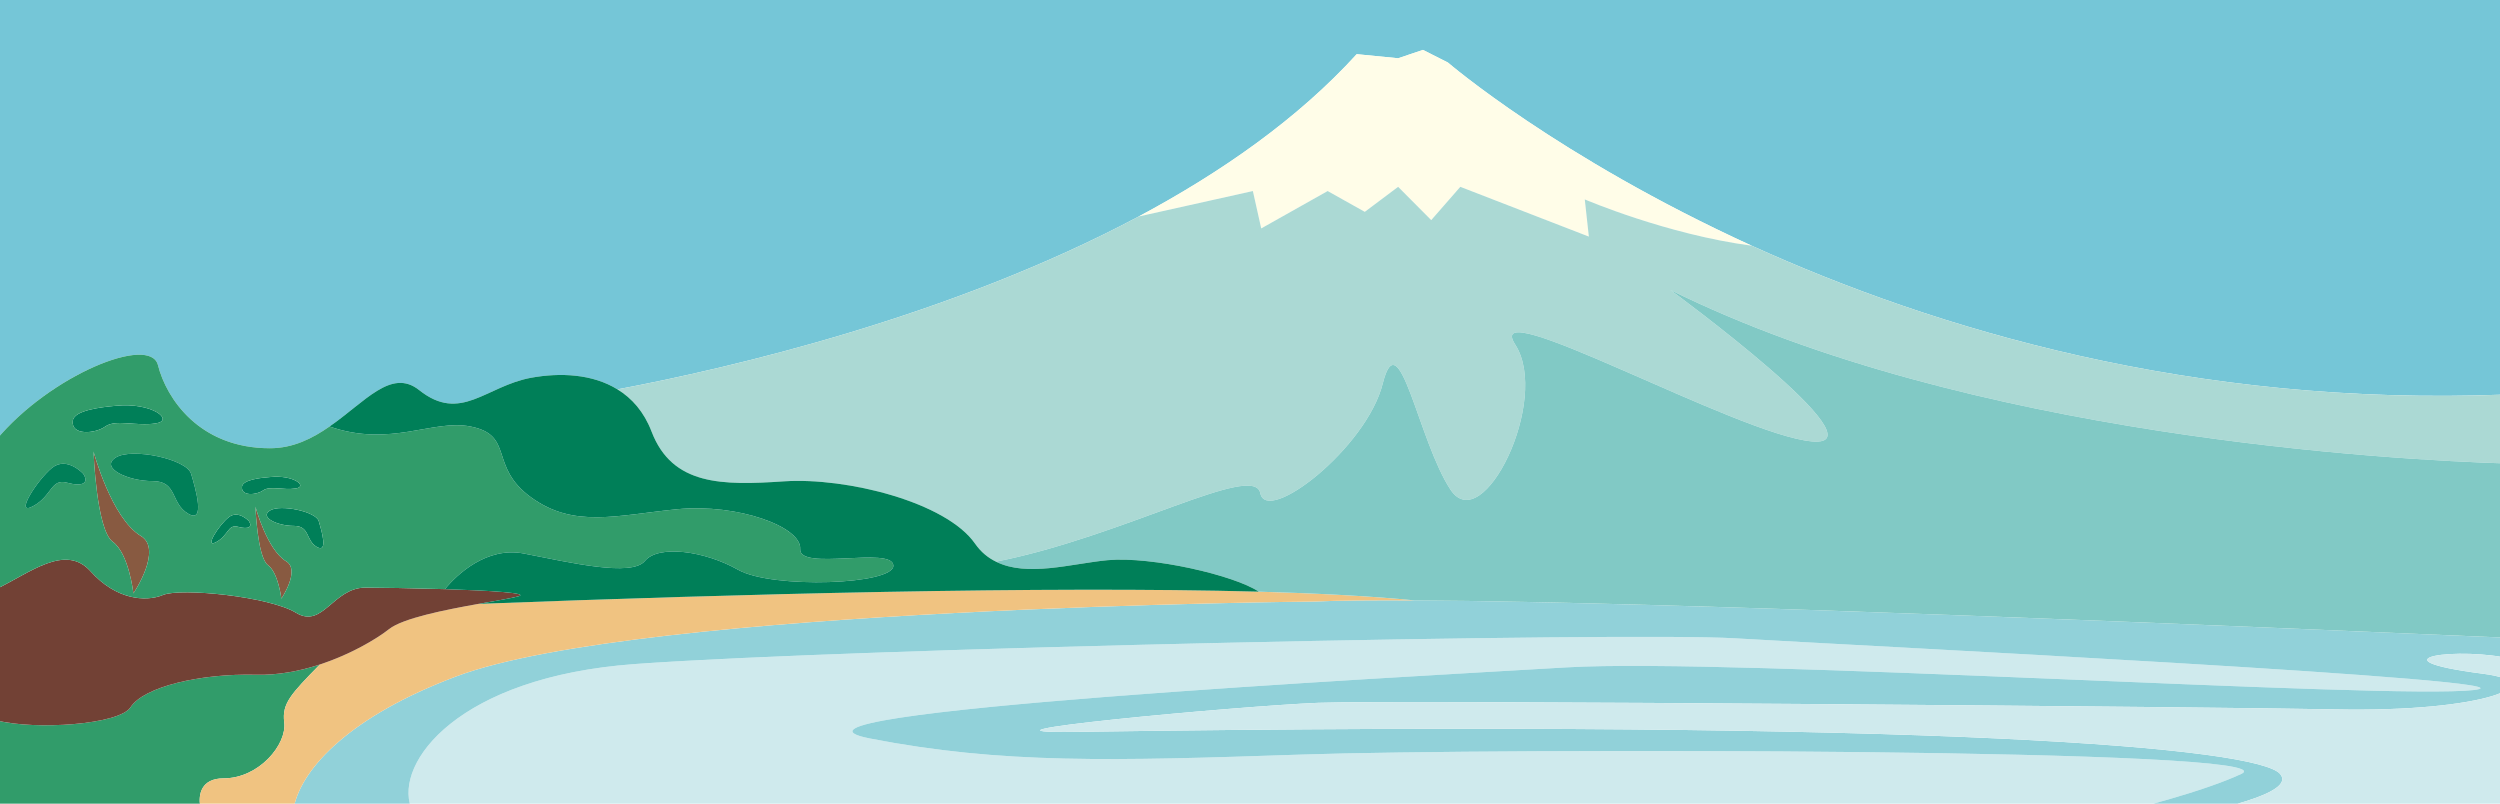
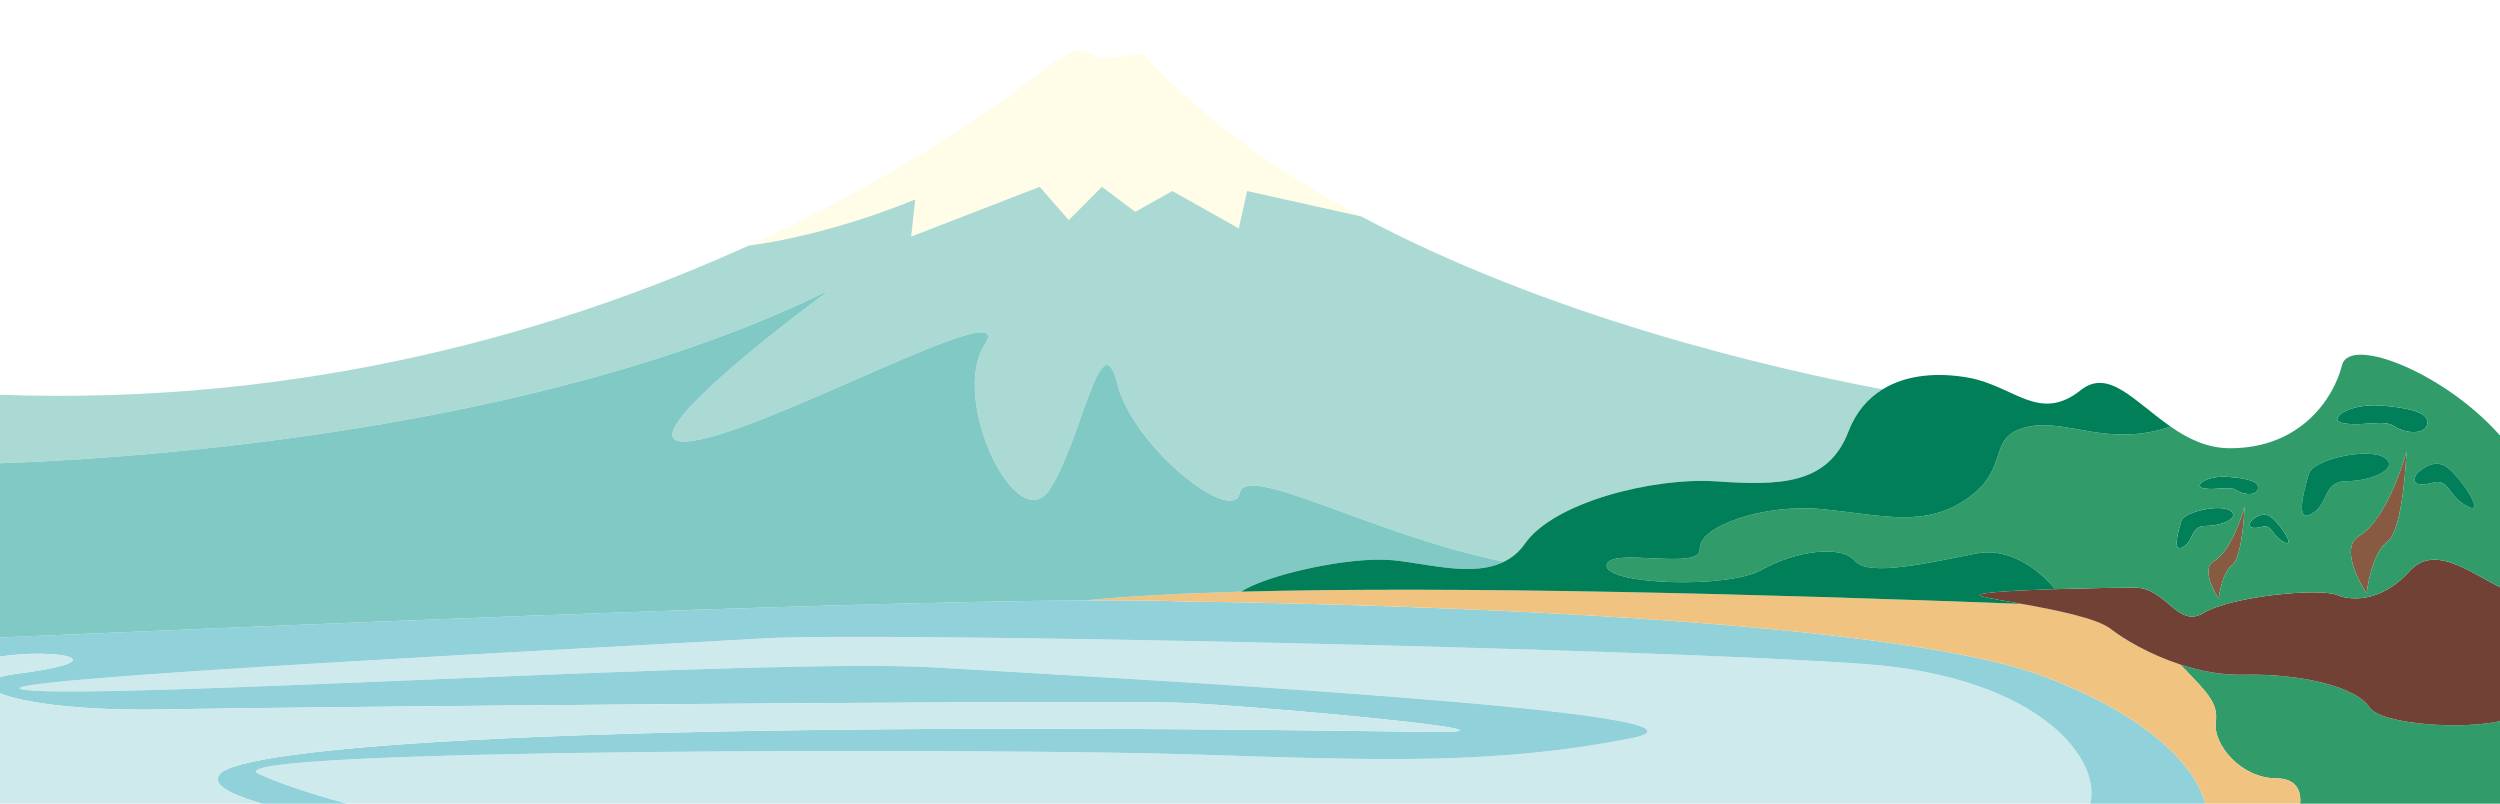
<svg xmlns="http://www.w3.org/2000/svg" width="99.057mm" height="31.844mm" viewBox="0 0 99.057 31.844" version="1.1" id="svg8">
  <defs id="defs2">
    <clipPath clipPathUnits="userSpaceOnUse" id="clipPath4825">
      <rect style="opacity:1;fill:#00ff00;fill-opacity:1;fill-rule:nonzero;stroke:none;stroke-width:2;stroke-linecap:square;stroke-linejoin:miter;stroke-miterlimit:4;stroke-dasharray:none;stroke-dashoffset:0;stroke-opacity:1;paint-order:normal" id="rect4827" width="374.39" height="120.357" x="119.811" y="274.334" />
    </clipPath>
  </defs>
  <g id="layer1" transform="translate(79.24137,-121.1236)">
-     <g id="Layer_1" transform="matrix(0.2645833,0,0,0.2645833,-110.9413,48.53945)" clip-path="url(#clipPath4825)">
+     <g id="Layer_1" transform="matrix(-0.2645833,0,0,0.2645833,51.51598,48.53945)" clip-path="url(#clipPath4825)">
      <path id="path4592" d="m 314.838,387.332 c 28.505,-0.963 148.831,-0.963 140.625,2.897 -5.653,2.637 -16.031,5.301 -22.036,6.722 0,0 -0.022,0 -0.063,0 l -252,-1.674 c -2.482,-6.763 7.08,-19.547 33.44,-21.494 32.85,-2.405 148.831,-4.816 164.785,-3.86 15.939,0.963 123.229,6.3 110.672,7.748 -12.586,1.449 -111.178,-4.844 -135.817,-3.396 -24.65,1.455 -124.192,6.757 -104.384,10.646 19.828,3.859 36.252,3.367 64.778,2.411" style="fill:#cfeaed" />
      <path id="path4596" d="m 158.062,350.214 c 0,0 1.737,6.469 4.599,8.171 2.18,1.314 -0.718,5.603 -0.718,5.603 0,0 -0.436,-3.86 -2.004,-5.02 -1.588,-1.16 -1.877,-8.754 -1.877,-8.754" style="fill:#885a41" />
-       <path style="fill:#75c6d7" d="m 77.423,455.773 c -126.429,0.396 -252.857,1.056 -379.285,1.677 l 1.786,66.244 c 8.121,-9.773 23.082,-15.807 24.236,-11.223 1.251,4.992 6.208,12.445 16.762,12.445 3.459,0 6.357,-1.447 8.93,-3.254 5.337,-3.678 9.254,-8.782 13.43,-5.449 6.23,4.957 9.942,-0.605 16.791,-1.857 4.316,-0.78 9.154,-0.577 12.902,1.744 17.051,-3.221 49.93,-10.906 78.055,-25.889 12.382,-6.623 23.835,-14.62 32.652,-24.309 l 6.201,0.613 3.713,-1.252 3.74,1.891 c 0,0 16.439,14.148 45.492,27.43 27.435,12.459 66.081,24.125 112.768,22.297 z" transform="translate(419.3056,-183.4562)" id="path4598" />
      <path id="path4600" d="m 357.749,309.764 -19.251,-7.453 -4.352,4.985 -4.958,-4.985 -4.992,3.747 -5.561,-3.115 -9.949,5.597 -1.251,-5.597 -17.101,3.811 c 12.382,-6.623 23.836,-14.618 32.653,-24.307 l 6.201,0.612 3.713,-1.251 3.741,1.89 c 0,0 16.439,14.148 45.492,27.43 -12.762,-1.688 -24.996,-6.934 -24.996,-6.934 l 0.611,5.57" style="fill:#fffde8" />
      <path id="path4604" d="m 490.261,377.671 c 12.557,-1.448 -94.733,-6.785 -110.672,-7.748 -15.954,-0.956 -131.935,1.455 -164.785,3.86 -26.36,1.947 -35.922,14.731 -33.44,21.494 l -17.537,-0.126 c 1.274,-5.914 8.523,-13.598 24.35,-19.54 27.633,-10.35 128.58,-11.194 128.58,-11.194 3.558,-0.168 8.635,-0.203 14.892,-0.168 39.439,0.203 125.002,3.937 164.384,5.625 l 0.091,3.191 c -7.783,-1.975 -21.986,-0.09 -4.415,2.173 10.351,1.358 0.464,5.794 -22.233,5.33 -15.461,-0.338 -140.147,-1.448 -152.227,-0.984 -12.094,0.492 -57.044,4.669 -36.252,4.352 130.485,-1.919 176.877,2.433 180.267,6.293 2.636,3.016 -10.962,5.738 -17.016,6.786 l -10.821,-0.064 c 6.005,-1.421 16.383,-4.085 22.036,-6.722 8.206,-3.86 -112.12,-3.86 -140.625,-2.897 -28.526,0.956 -44.95,1.448 -64.778,-2.411 -19.808,-3.889 79.734,-9.191 104.384,-10.646 24.639,-1.448 123.231,4.845 135.817,3.396" style="fill:#91d1d9" />
      <path id="path4610" d="m 156.052,347.198 c 0.154,-1.019 2.727,-1.308 4.176,-1.421 3.572,-0.38 5.738,1.421 3.86,1.709 -1.857,0.288 -3.86,-0.436 -4.872,0.288 -1.014,0.725 -3.362,0.901 -3.164,-0.576" style="fill:#007f58" />
      <path id="path4614" d="m 167.709,373.847 c -4.374,4.464 -5.681,5.849 -5.337,8.64 0.443,3.305 -3.768,8.41 -9.07,8.41 -3.389,0 -3.797,2.433 -3.516,4.176 l -30.557,-0.211 v -12.663 c 5.913,1.533 18.471,0.633 20.129,-1.947 1.991,-3.073 10.407,-5.077 18.817,-4.873 3.276,0.085 6.546,-0.548 9.534,-1.532" style="fill:#319c6a" />
      <path id="path4616" d="m 154.054,351.804 c 1.421,-1.16 3.023,0.554 3.023,0.554 0.577,0.872 0,1.301 -1.602,0.872 -1.562,-0.435 -1.421,1.294 -3.305,2.292 -1.857,1.013 0.436,-2.586 1.884,-3.718" style="fill:#007f58" />
      <path id="path4618" d="m 162.372,382.487 c -0.344,-2.791 0.963,-4.176 5.337,-8.64 4.612,-1.512 8.501,-3.832 10.378,-5.309 2.067,-1.625 8.36,-2.876 13.373,-3.769 38.68,-1.477 84.607,-2.7 116.859,-1.829 9.008,0.261 16.925,0.668 23.33,1.309 -6.257,-0.035 -11.334,0 -14.892,0.168 0,0 -100.947,0.844 -128.58,11.194 -15.827,5.942 -23.076,13.626 -24.35,19.54 l -14.041,-0.078 c -0.281,-1.743 0.127,-4.176 3.516,-4.176 5.302,0 9.513,-5.105 9.07,-8.41" style="fill:#f0c381" />
      <path id="path4622" d="m 167.709,373.847 c -2.988,0.984 -6.258,1.617 -9.534,1.532 -8.41,-0.204 -16.826,1.8 -18.817,4.873 -1.658,2.58 -14.216,3.48 -20.129,1.947 v -19.638 c 5.104,-2.46 10.377,-6.87 14.153,-2.665 3.769,4.205 8.178,4.641 10.843,3.537 2.671,-1.104 15.954,0.232 19.926,2.671 3.995,2.434 5.534,-3.775 10.407,-3.775 2.052,0 7.045,0.092 11.889,0.232 6.638,0.204 12.958,0.583 10.899,1.104 -1.189,0.295 -3.368,0.675 -5.886,1.104 -5.013,0.893 -11.306,2.144 -13.373,3.769 -1.877,1.477 -5.766,3.797 -10.378,5.309" style="fill:#724135" />
      <path id="path4624" d="m 137.151,335.104 c 5.485,-0.555 8.838,2.207 5.977,2.637 -2.904,0.464 -5.977,-0.668 -7.545,0.464 -1.539,1.104 -5.195,1.399 -4.865,-0.894 0.224,-1.539 4.197,-2.003 6.433,-2.207" style="fill:#007f58" />
      <path id="path4626" d="m 391.177,340.44 c -11.096,-0.963 -49.781,-22.703 -44.446,-14.491 5.302,8.234 -4.843,28.99 -9.681,21.741 -4.817,-7.25 -7.721,-25.601 -10.154,-15.954 -2.405,9.689 -17.395,21.29 -18.351,16.447 -0.929,-4.669 -20.384,6.468 -39.579,10.265 -1.195,-0.577 -2.264,-1.449 -3.136,-2.7 -4.339,-6.229 -19.245,-9.942 -28.582,-9.331 -9.316,0.633 -16.763,0.633 -19.863,-7.453 -1.132,-2.96 -2.933,-4.985 -5.105,-6.32 17.051,-3.221 49.929,-10.907 78.054,-25.89 l 17.101,-3.811 1.251,5.597 9.949,-5.597 5.561,3.115 4.992,-3.747 4.958,4.985 4.352,-4.985 19.251,7.453 -0.611,-5.57 c 0,0 12.234,5.246 24.996,6.934 27.435,12.459 66.08,24.124 112.767,22.296 l 0.317,10.321 c -16.854,-0.519 -80.754,-3.937 -125.29,-26.008 0,0 32.358,23.688 21.249,22.703" style="fill:#abd9d4" />
      <path id="path4628" d="m 133.818,341.952 c 0,0 2.665,9.971 7.074,12.636 3.361,2.004 -1.104,8.613 -1.104,8.613 0,0 -0.661,-5.976 -3.101,-7.741 -2.44,-1.766 -2.869,-13.508 -2.869,-13.508" style="fill:#885a41" />
      <path id="path4630" d="m 163.8,353.09 c -2.434,0 -5.161,-1.286 -3.572,-2.299 1.54,-0.984 6.876,0.141 7.312,1.567 0.436,1.45 1.449,4.902 -0.288,3.882 -1.716,-1.013 -0.991,-3.15 -3.452,-3.15" style="fill:#007f58" />
      <path id="path4632" d="m 142.663,346.382 c 3.77,0 2.658,3.34 5.33,4.88 2.637,1.561 1.098,-3.776 0.436,-5.977 -0.66,-2.208 -8.901,-3.951 -11.278,-2.439 -2.433,1.54 1.765,3.536 5.512,3.536 z m 14.414,5.976 c 0,0 -1.602,-1.714 -3.023,-0.554 -1.448,1.132 -3.741,4.731 -1.884,3.718 1.884,-0.998 1.743,-2.727 3.305,-2.292 1.602,0.429 2.179,0 1.602,-0.872 z m 41.162,4.867 c -5.534,-1.07 -10.027,3.164 -11.792,5.336 -4.844,-0.14 -9.837,-0.232 -11.889,-0.232 -4.873,0 -6.412,6.209 -10.407,3.775 -3.972,-2.439 -17.255,-3.775 -19.926,-2.671 -2.665,1.104 -7.074,0.668 -10.843,-3.537 -3.776,-4.205 -9.049,0.205 -14.153,2.665 v -22.324 c 8.121,-9.773 23.083,-15.806 24.237,-11.222 1.251,4.992 6.208,12.445 16.762,12.445 3.459,0 6.356,-1.448 8.929,-3.255 9.134,3.192 15.462,-1.132 21.115,0 6.645,1.314 2.672,5.977 9.078,10.617 6.433,4.669 12.838,2.665 21.922,1.765 9.071,-0.865 18.613,2.665 18.374,5.97 -0.225,3.339 13.718,-0.429 13.95,2.439 0.231,2.898 -18.148,3.565 -23.253,0.661 -5.076,-2.861 -11.946,-3.755 -13.949,-1.322 -1.998,2.434 -11.279,0.226 -18.155,-1.11 z m -35.578,1.16 c -2.862,-1.702 -4.599,-8.171 -4.599,-8.171 0,0 0.289,7.594 1.877,8.754 1.568,1.16 2.004,5.02 2.004,5.02 0,0 2.898,-4.289 0.718,-5.603 z m -32.815,-11.764 c 2.432,0.661 3.304,0 2.432,-1.336 0,0 -2.432,-2.665 -4.662,-0.899 -2.207,1.793 -5.751,7.304 -2.875,5.765 2.875,-1.533 2.672,-4.205 5.105,-3.53 z m 11.046,7.967 c -4.409,-2.665 -7.074,-12.636 -7.074,-12.636 0,0 0.429,11.742 2.869,13.508 2.44,1.765 3.101,7.741 3.101,7.741 0,0 4.465,-6.609 1.104,-8.613 z m 18.324,-6.814 c 1.012,-0.724 3.015,0 4.872,-0.288 1.878,-0.288 -0.288,-2.089 -3.86,-1.709 -1.449,0.113 -4.022,0.402 -4.176,1.421 -0.198,1.477 2.15,1.301 3.164,0.576 z m -16.088,-10.033 c 2.861,-0.43 -0.492,-3.192 -5.977,-2.637 -2.236,0.204 -6.209,0.668 -6.433,2.207 -0.33,2.293 3.326,1.998 4.865,0.894 1.568,-1.132 4.641,0 7.545,-0.464 z m 17.1,13.05 c -1.589,1.013 1.138,2.299 3.572,2.299 2.461,0 1.736,2.137 3.452,3.15 1.737,1.02 0.724,-2.432 0.288,-3.882 -0.436,-1.426 -5.772,-2.551 -7.312,-1.567" style="fill:#319c6a" />
      <path id="path4634" d="m 346.731,325.949 c -5.335,-8.212 33.35,13.528 44.446,14.491 11.109,0.985 -21.249,-22.703 -21.249,-22.703 44.536,22.071 108.436,25.489 125.29,26.008 l 0.815,26.129 c -39.382,-1.688 -124.945,-5.422 -164.384,-5.625 -6.405,-0.641 -14.322,-1.048 -23.33,-1.309 -3.656,-2.461 -16.045,-5.308 -22.626,-4.717 -5.421,0.513 -12.058,2.573 -16.727,0.225 19.195,-3.797 38.65,-14.934 39.579,-10.265 0.956,4.843 15.946,-6.758 18.351,-16.447 2.433,-9.647 5.337,8.704 10.154,15.954 4.838,7.249 14.983,-13.507 9.681,-21.741" style="fill:#81c9c5" />
      <path id="path4636" d="m 461.264,390.229 c -3.39,-3.86 -49.782,-8.212 -180.267,-6.293 -20.792,0.317 24.158,-3.86 36.252,-4.352 12.08,-0.464 136.766,0.646 152.227,0.984 22.697,0.464 32.584,-3.972 22.233,-5.33 -17.571,-2.263 -3.368,-4.148 4.415,-2.173 l 0.746,24.293 -52.622,-0.343 c 6.054,-1.048 19.652,-3.77 17.016,-6.786" style="fill:#cfeaed" />
      <path id="path4640" d="m 186.447,362.561 c 1.765,-2.172 6.258,-6.406 11.792,-5.336 6.876,1.336 16.157,3.544 18.155,1.11 2.003,-2.433 8.873,-1.539 13.949,1.322 5.105,2.904 23.484,2.237 23.253,-0.661 -0.232,-2.868 -14.175,0.9 -13.95,-2.439 0.239,-3.305 -9.303,-6.835 -18.374,-5.97 -9.084,0.9 -15.489,2.904 -21.922,-1.765 -6.406,-4.64 -2.433,-9.303 -9.078,-10.617 -5.653,-1.132 -11.981,3.192 -21.115,0 5.337,-3.678 9.254,-8.782 13.43,-5.449 6.23,4.957 9.942,-0.605 16.791,-1.857 4.316,-0.78 9.154,-0.576 12.902,1.745 2.172,1.335 3.973,3.36 5.105,6.32 3.1,8.086 10.547,8.086 19.863,7.453 9.337,-0.611 24.243,3.102 28.582,9.331 0.872,1.251 1.941,2.123 3.136,2.7 4.669,2.348 11.306,0.288 16.727,-0.225 6.581,-0.591 18.97,2.256 22.626,4.717 -32.252,-0.871 -78.179,0.352 -116.859,1.829 2.518,-0.429 4.697,-0.809 5.886,-1.104 2.059,-0.521 -4.261,-0.9 -10.899,-1.104" style="fill:#007f58" />
      <path id="path4642" d="m 147.993,351.262 c -2.672,-1.54 -1.56,-4.88 -5.33,-4.88 -3.747,0 -7.945,-1.996 -5.512,-3.536 2.377,-1.512 10.618,0.231 11.278,2.439 0.662,2.201 2.201,7.538 -0.436,5.977" style="fill:#007f58" />
      <path id="path4644" d="m 132.278,345.285 c 0.872,1.336 0,1.997 -2.432,1.336 -2.433,-0.675 -2.23,1.997 -5.105,3.53 -2.876,1.539 0.668,-3.972 2.875,-5.765 2.23,-1.766 4.662,0.899 4.662,0.899" style="fill:#007f58" />
    </g>
  </g>
</svg>
